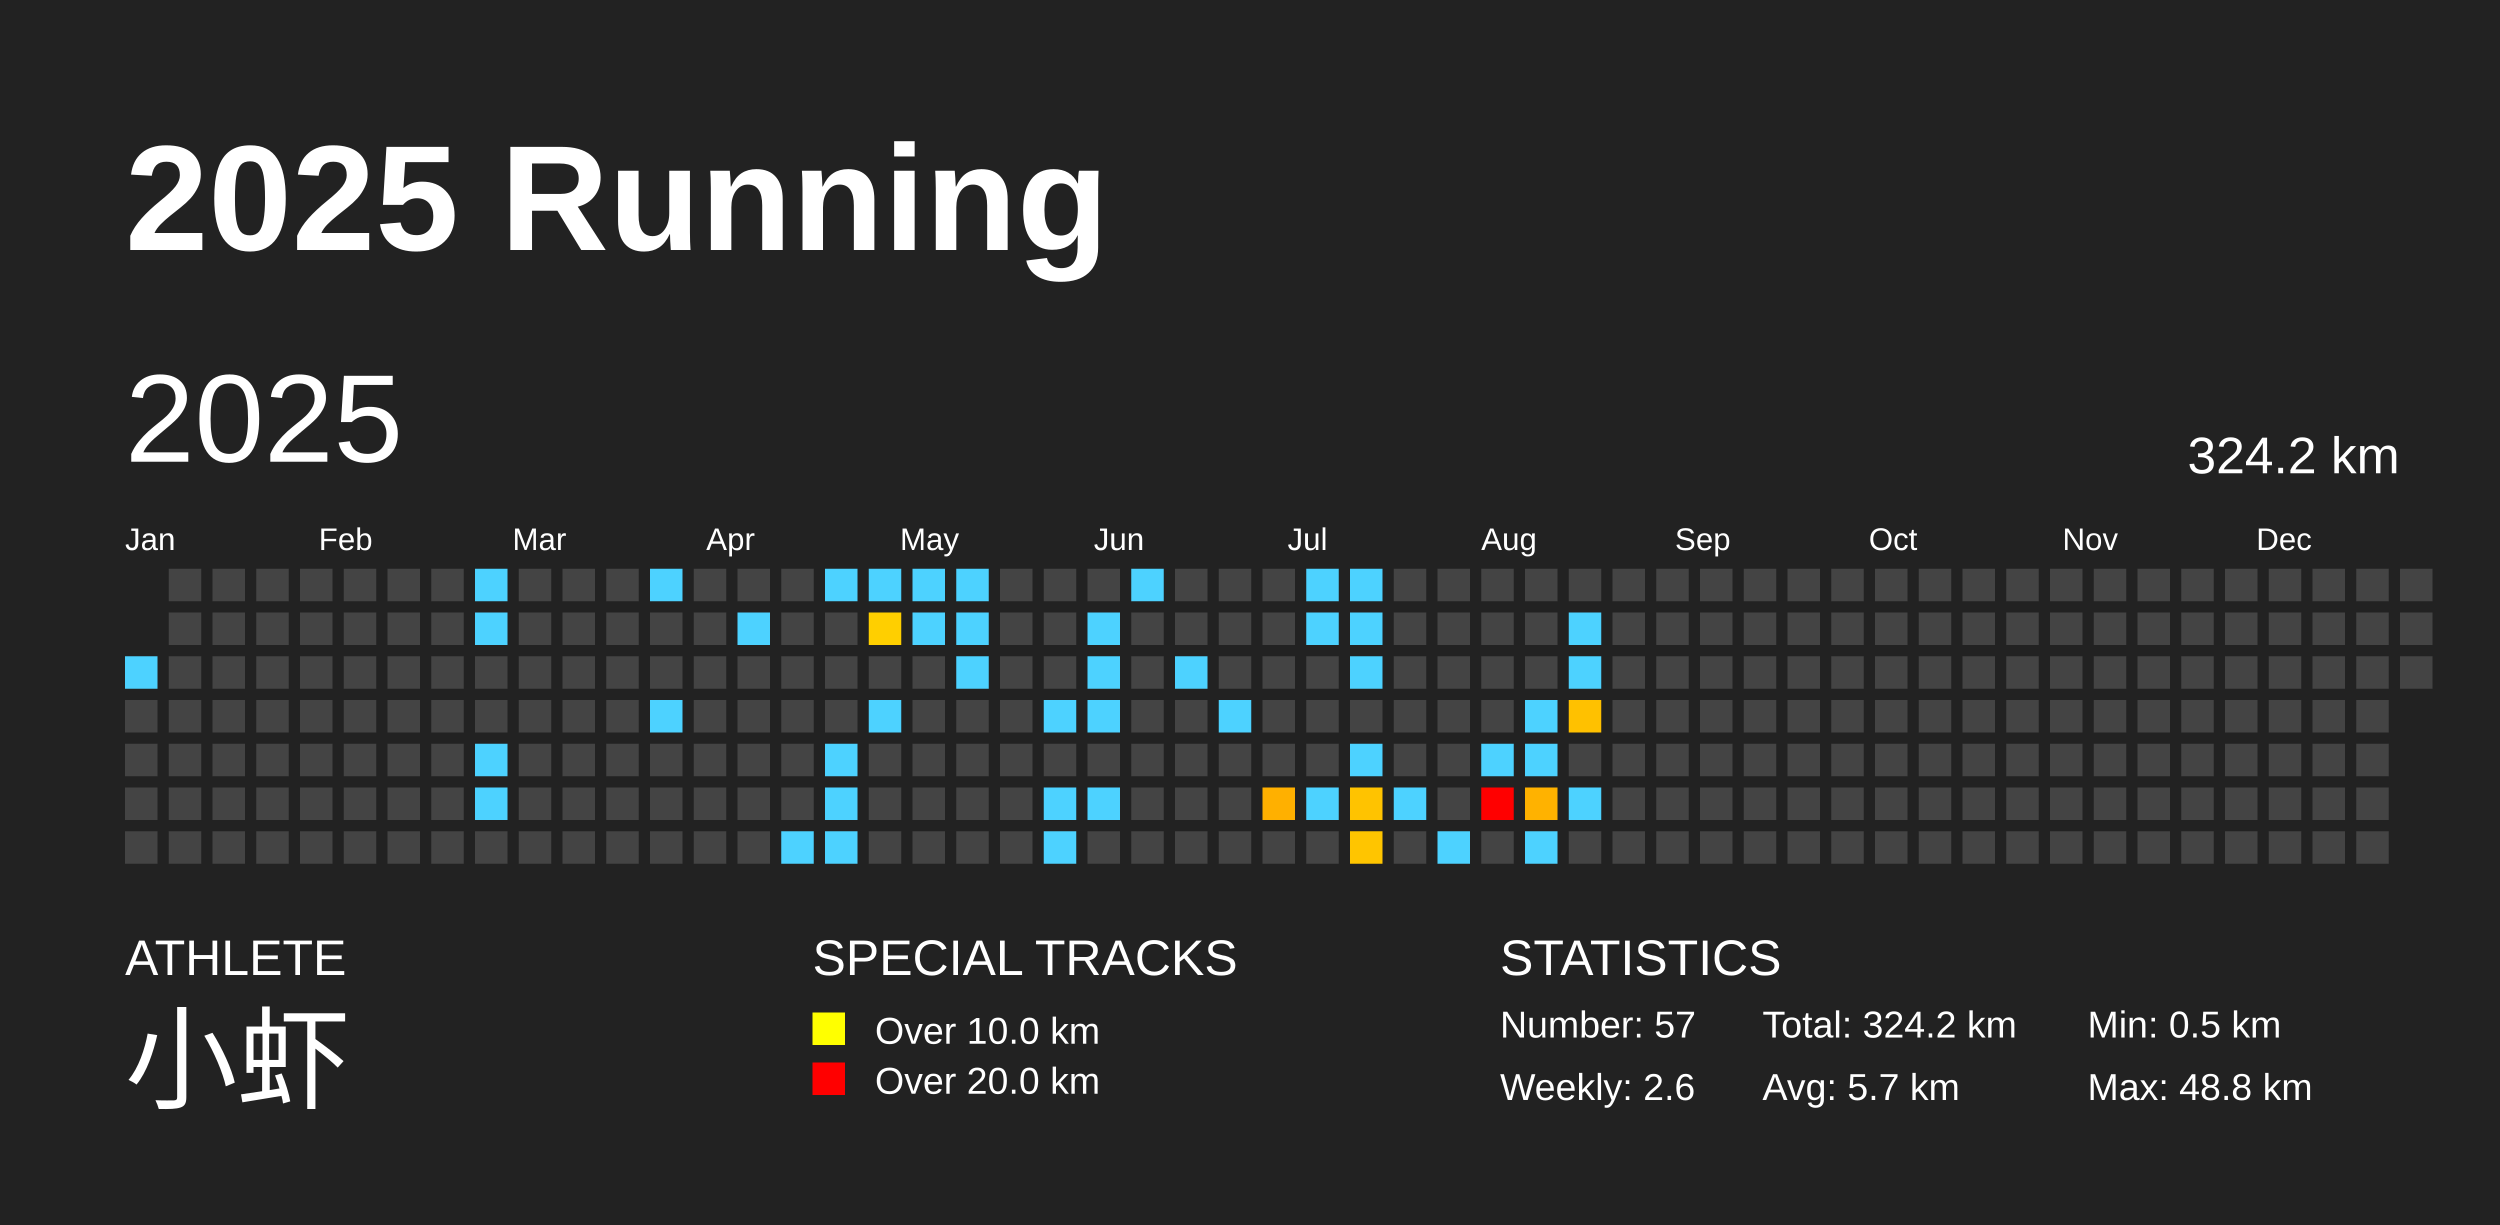
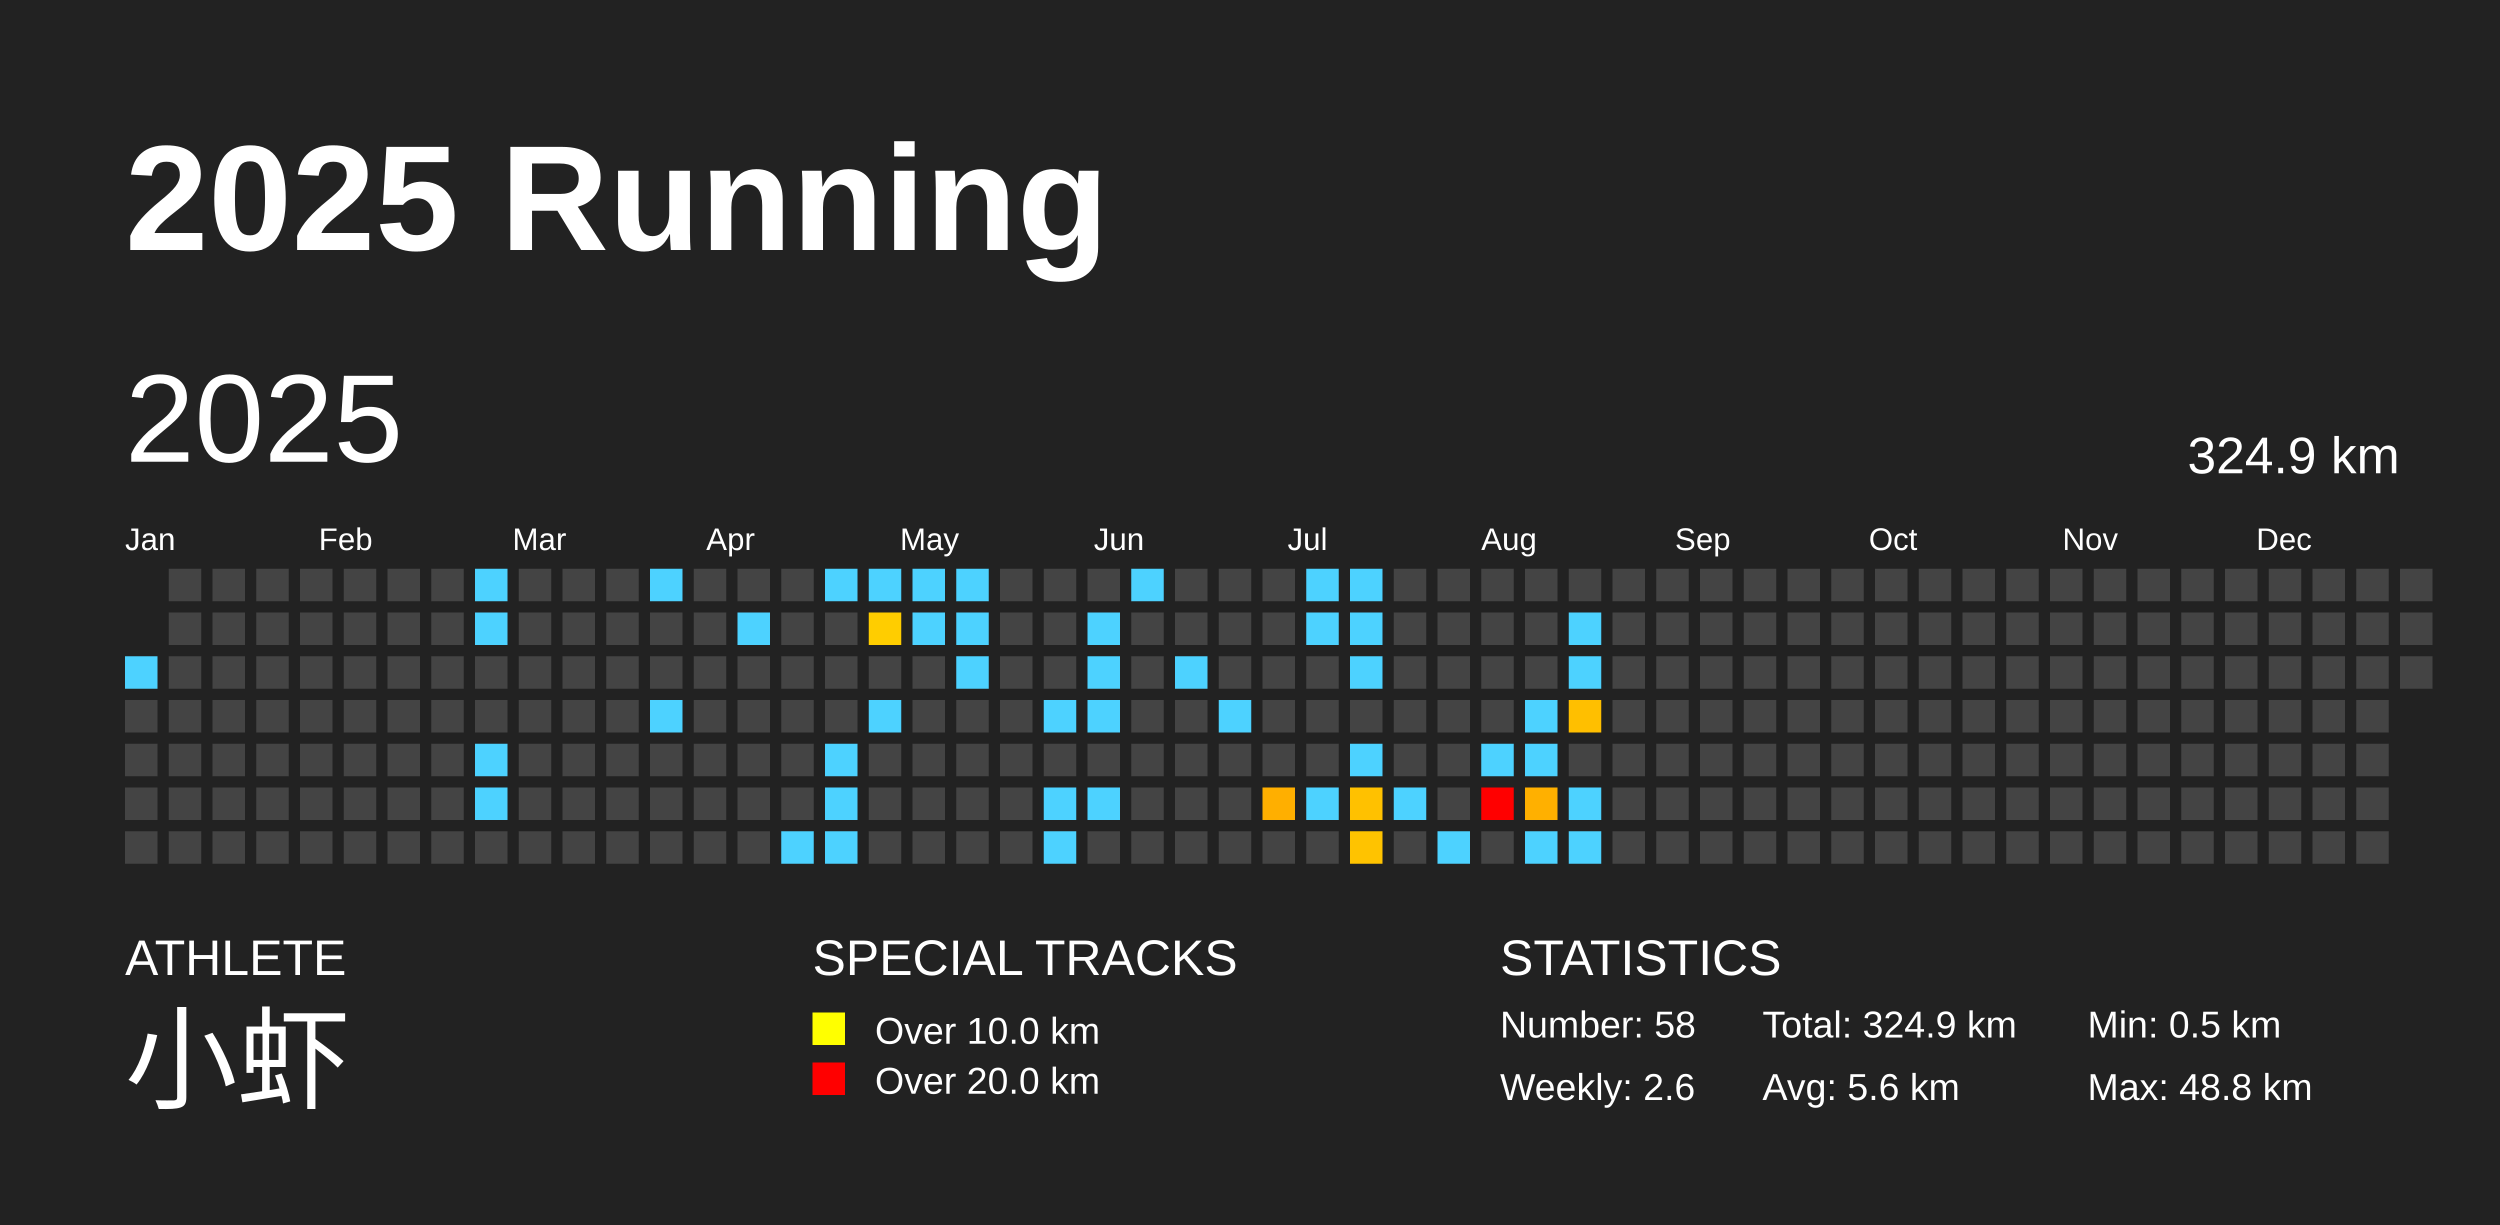
<svg xmlns="http://www.w3.org/2000/svg" baseProfile="full" height="98mm" version="1.1" viewBox="0,0,200,98" width="200mm">
  <defs />
  <rect fill="#222222" height="98" width="200" x="0" y="0" />
  <text fill="#FFFFFF" style="font-size:12px; font-family:Arial; font-weight:bold;" x="10" y="20">2025 Running</text>
  <text fill="#FFFFFF" style="font-size:4px; font-family:Arial" x="10" y="78">ATHLETE</text>
  <text fill="#FFFFFF" style="font-size:9px; font-family:Arial" x="10" y="88">小虾</text>
  <text fill="#FFFFFF" style="font-size:4px; font-family:Arial" x="65" y="78">SPECIAL TRACKS</text>
  <rect fill="yellow" height="2.6" width="2.6" x="65" y="81" />
  <text fill="#FFFFFF" style="font-size:3px; font-family:Arial" x="70" y="83.5">Over 10.0 km</text>
  <rect fill="red" height="2.6" width="2.6" x="65" y="85" />
  <text fill="#FFFFFF" style="font-size:3px; font-family:Arial" x="70" y="87.5">Over 20.0 km</text>
  <text fill="#FFFFFF" style="font-size:4px; font-family:Arial" x="120" y="78">STATISTICS</text>
-   <text fill="#FFFFFF" style="font-size:3px; font-family:Arial" x="120" y="83">Number: 57</text>
+   <text fill="#FFFFFF" style="font-size:3px; font-family:Arial" x="120" y="83">Number: 58</text>
  <text fill="#FFFFFF" style="font-size:3px; font-family:Arial" x="120" y="88">Weekly: 2.6</text>
-   <text fill="#FFFFFF" style="font-size:3px; font-family:Arial" x="141" y="83">Total: 324.2 km</text>
-   <text fill="#FFFFFF" style="font-size:3px; font-family:Arial" x="141" y="88">Avg: 5.7 km</text>
+   <text fill="#FFFFFF" style="font-size:3px; font-family:Arial" x="141" y="83">Total: 324.9 km</text>
+   <text fill="#FFFFFF" style="font-size:3px; font-family:Arial" x="141" y="88">Avg: 5.6 km</text>
  <text fill="#FFFFFF" style="font-size:3px; font-family:Arial" x="167" y="83">Min: 0.5 km</text>
  <text fill="#FFFFFF" style="font-size:3px; font-family:Arial" x="167" y="88">Max: 48.8 km</text>
  <text dominant-baseline="hanging" fill="#FFFFFF" style="font-size:10.0px; font-family:Arial;" x="10" y="30">2025</text>
-   <text dominant-baseline="hanging" fill="#FFFFFF" style="font-size:4.125px; font-family:Arial;" x="175" y="35">324.2 km</text>
+   <text dominant-baseline="hanging" fill="#FFFFFF" style="font-size:4.125px; font-family:Arial;" x="175" y="35">324.9 km</text>
  <text fill="#FFFFFF" style="font-size:2.5px; font-family:Arial" x="10.0" y="44">Jan</text>
  <text fill="#FFFFFF" style="font-size:2.5px; font-family:Arial" x="25.5" y="44">Feb</text>
  <text fill="#FFFFFF" style="font-size:2.5px; font-family:Arial" x="41.0" y="44">Mar</text>
  <text fill="#FFFFFF" style="font-size:2.5px; font-family:Arial" x="56.5" y="44">Apr</text>
  <text fill="#FFFFFF" style="font-size:2.5px; font-family:Arial" x="72.0" y="44">May</text>
  <text fill="#FFFFFF" style="font-size:2.5px; font-family:Arial" x="87.5" y="44">Jun</text>
  <text fill="#FFFFFF" style="font-size:2.5px; font-family:Arial" x="103.0" y="44">Jul</text>
  <text fill="#FFFFFF" style="font-size:2.5px; font-family:Arial" x="118.5" y="44">Aug</text>
  <text fill="#FFFFFF" style="font-size:2.5px; font-family:Arial" x="134.0" y="44">Sep</text>
  <text fill="#FFFFFF" style="font-size:2.5px; font-family:Arial" x="149.5" y="44">Oct</text>
  <text fill="#FFFFFF" style="font-size:2.5px; font-family:Arial" x="165.0" y="44">Nov</text>
  <text fill="#FFFFFF" style="font-size:2.5px; font-family:Arial" x="180.5" y="44">Dec</text>
  <rect fill="#4dd2ff" height="2.6" width="2.6" x="10.0" y="52.5" />
  <rect fill="#444444" height="2.6" width="2.6" x="10.0" y="56.0" />
  <rect fill="#444444" height="2.6" width="2.6" x="10.0" y="59.5" />
  <rect fill="#444444" height="2.6" width="2.6" x="10.0" y="63.0" />
  <rect fill="#444444" height="2.6" width="2.6" x="10.0" y="66.5" />
  <rect fill="#444444" height="2.6" width="2.6" x="13.5" y="45.5" />
  <rect fill="#444444" height="2.6" width="2.6" x="13.5" y="49.0" />
  <rect fill="#444444" height="2.6" width="2.6" x="13.5" y="52.5" />
  <rect fill="#444444" height="2.6" width="2.6" x="13.5" y="56.0" />
  <rect fill="#444444" height="2.6" width="2.6" x="13.5" y="59.5" />
  <rect fill="#444444" height="2.6" width="2.6" x="13.5" y="63.0" />
  <rect fill="#444444" height="2.6" width="2.6" x="13.5" y="66.5" />
  <rect fill="#444444" height="2.6" width="2.6" x="17.0" y="45.5" />
  <rect fill="#444444" height="2.6" width="2.6" x="17.0" y="49.0" />
  <rect fill="#444444" height="2.6" width="2.6" x="17.0" y="52.5" />
  <rect fill="#444444" height="2.6" width="2.6" x="17.0" y="56.0" />
  <rect fill="#444444" height="2.6" width="2.6" x="17.0" y="59.5" />
  <rect fill="#444444" height="2.6" width="2.6" x="17.0" y="63.0" />
  <rect fill="#444444" height="2.6" width="2.6" x="17.0" y="66.5" />
  <rect fill="#444444" height="2.6" width="2.6" x="20.5" y="45.5" />
  <rect fill="#444444" height="2.6" width="2.6" x="20.5" y="49.0" />
  <rect fill="#444444" height="2.6" width="2.6" x="20.5" y="52.5" />
  <rect fill="#444444" height="2.6" width="2.6" x="20.5" y="56.0" />
  <rect fill="#444444" height="2.6" width="2.6" x="20.5" y="59.5" />
  <rect fill="#444444" height="2.6" width="2.6" x="20.5" y="63.0" />
  <rect fill="#444444" height="2.6" width="2.6" x="20.5" y="66.5" />
  <rect fill="#444444" height="2.6" width="2.6" x="24.0" y="45.5" />
  <rect fill="#444444" height="2.6" width="2.6" x="24.0" y="49.0" />
  <rect fill="#444444" height="2.6" width="2.6" x="24.0" y="52.5" />
  <rect fill="#444444" height="2.6" width="2.6" x="24.0" y="56.0" />
  <rect fill="#444444" height="2.6" width="2.6" x="24.0" y="59.5" />
  <rect fill="#444444" height="2.6" width="2.6" x="24.0" y="63.0" />
  <rect fill="#444444" height="2.6" width="2.6" x="24.0" y="66.5" />
  <rect fill="#444444" height="2.6" width="2.6" x="27.5" y="45.5" />
  <rect fill="#444444" height="2.6" width="2.6" x="27.5" y="49.0" />
  <rect fill="#444444" height="2.6" width="2.6" x="27.5" y="52.5" />
  <rect fill="#444444" height="2.6" width="2.6" x="27.5" y="56.0" />
  <rect fill="#444444" height="2.6" width="2.6" x="27.5" y="59.5" />
  <rect fill="#444444" height="2.6" width="2.6" x="27.5" y="63.0" />
  <rect fill="#444444" height="2.6" width="2.6" x="27.5" y="66.5" />
  <rect fill="#444444" height="2.6" width="2.6" x="31.0" y="45.5" />
  <rect fill="#444444" height="2.6" width="2.6" x="31.0" y="49.0" />
  <rect fill="#444444" height="2.6" width="2.6" x="31.0" y="52.5" />
  <rect fill="#444444" height="2.6" width="2.6" x="31.0" y="56.0" />
  <rect fill="#444444" height="2.6" width="2.6" x="31.0" y="59.5" />
  <rect fill="#444444" height="2.6" width="2.6" x="31.0" y="63.0" />
  <rect fill="#444444" height="2.6" width="2.6" x="31.0" y="66.5" />
  <rect fill="#444444" height="2.6" width="2.6" x="34.5" y="45.5" />
  <rect fill="#444444" height="2.6" width="2.6" x="34.5" y="49.0" />
  <rect fill="#444444" height="2.6" width="2.6" x="34.5" y="52.5" />
  <rect fill="#444444" height="2.6" width="2.6" x="34.5" y="56.0" />
  <rect fill="#444444" height="2.6" width="2.6" x="34.5" y="59.5" />
  <rect fill="#444444" height="2.6" width="2.6" x="34.5" y="63.0" />
  <rect fill="#444444" height="2.6" width="2.6" x="34.5" y="66.5" />
  <rect fill="#4dd2ff" height="2.6" width="2.6" x="38.0" y="45.5" />
  <rect fill="#4dd2ff" height="2.6" width="2.6" x="38.0" y="49.0" />
  <rect fill="#444444" height="2.6" width="2.6" x="38.0" y="52.5" />
  <rect fill="#444444" height="2.6" width="2.6" x="38.0" y="56.0" />
  <rect fill="#4dd2ff" height="2.6" width="2.6" x="38.0" y="59.5" />
  <rect fill="#4dd2ff" height="2.6" width="2.6" x="38.0" y="63.0" />
  <rect fill="#444444" height="2.6" width="2.6" x="38.0" y="66.5" />
  <rect fill="#444444" height="2.6" width="2.6" x="41.5" y="45.5" />
  <rect fill="#444444" height="2.6" width="2.6" x="41.5" y="49.0" />
  <rect fill="#444444" height="2.6" width="2.6" x="41.5" y="52.5" />
  <rect fill="#444444" height="2.6" width="2.6" x="41.5" y="56.0" />
  <rect fill="#444444" height="2.6" width="2.6" x="41.5" y="59.5" />
  <rect fill="#444444" height="2.6" width="2.6" x="41.5" y="63.0" />
  <rect fill="#444444" height="2.6" width="2.6" x="41.5" y="66.5" />
  <rect fill="#444444" height="2.6" width="2.6" x="45.0" y="45.5" />
  <rect fill="#444444" height="2.6" width="2.6" x="45.0" y="49.0" />
  <rect fill="#444444" height="2.6" width="2.6" x="45.0" y="52.5" />
  <rect fill="#444444" height="2.6" width="2.6" x="45.0" y="56.0" />
  <rect fill="#444444" height="2.6" width="2.6" x="45.0" y="59.5" />
  <rect fill="#444444" height="2.6" width="2.6" x="45.0" y="63.0" />
  <rect fill="#444444" height="2.6" width="2.6" x="45.0" y="66.5" />
  <rect fill="#444444" height="2.6" width="2.6" x="48.5" y="45.5" />
  <rect fill="#444444" height="2.6" width="2.6" x="48.5" y="49.0" />
  <rect fill="#444444" height="2.6" width="2.6" x="48.5" y="52.5" />
  <rect fill="#444444" height="2.6" width="2.6" x="48.5" y="56.0" />
  <rect fill="#444444" height="2.6" width="2.6" x="48.5" y="59.5" />
  <rect fill="#444444" height="2.6" width="2.6" x="48.5" y="63.0" />
  <rect fill="#444444" height="2.6" width="2.6" x="48.5" y="66.5" />
  <rect fill="#4dd2ff" height="2.6" width="2.6" x="52.0" y="45.5" />
  <rect fill="#444444" height="2.6" width="2.6" x="52.0" y="49.0" />
  <rect fill="#444444" height="2.6" width="2.6" x="52.0" y="52.5" />
  <rect fill="#4dd2ff" height="2.6" width="2.6" x="52.0" y="56.0" />
  <rect fill="#444444" height="2.6" width="2.6" x="52.0" y="59.5" />
  <rect fill="#444444" height="2.6" width="2.6" x="52.0" y="63.0" />
  <rect fill="#444444" height="2.6" width="2.6" x="52.0" y="66.5" />
  <rect fill="#444444" height="2.6" width="2.6" x="55.5" y="45.5" />
  <rect fill="#444444" height="2.6" width="2.6" x="55.5" y="49.0" />
  <rect fill="#444444" height="2.6" width="2.6" x="55.5" y="52.5" />
  <rect fill="#444444" height="2.6" width="2.6" x="55.5" y="56.0" />
  <rect fill="#444444" height="2.6" width="2.6" x="55.5" y="59.5" />
  <rect fill="#444444" height="2.6" width="2.6" x="55.5" y="63.0" />
  <rect fill="#444444" height="2.6" width="2.6" x="55.5" y="66.5" />
  <rect fill="#444444" height="2.6" width="2.6" x="59.0" y="45.5" />
  <rect fill="#4dd2ff" height="2.6" width="2.6" x="59.0" y="49.0" />
  <rect fill="#444444" height="2.6" width="2.6" x="59.0" y="52.5" />
  <rect fill="#444444" height="2.6" width="2.6" x="59.0" y="56.0" />
  <rect fill="#444444" height="2.6" width="2.6" x="59.0" y="59.5" />
  <rect fill="#444444" height="2.6" width="2.6" x="59.0" y="63.0" />
  <rect fill="#444444" height="2.6" width="2.6" x="59.0" y="66.5" />
  <rect fill="#444444" height="2.6" width="2.6" x="62.5" y="45.5" />
  <rect fill="#444444" height="2.6" width="2.6" x="62.5" y="49.0" />
  <rect fill="#444444" height="2.6" width="2.6" x="62.5" y="52.5" />
  <rect fill="#444444" height="2.6" width="2.6" x="62.5" y="56.0" />
  <rect fill="#444444" height="2.6" width="2.6" x="62.5" y="59.5" />
  <rect fill="#444444" height="2.6" width="2.6" x="62.5" y="63.0" />
  <rect fill="#4dd2ff" height="2.6" width="2.6" x="62.5" y="66.5" />
  <rect fill="#4dd2ff" height="2.6" width="2.6" x="66.0" y="45.5" />
  <rect fill="#444444" height="2.6" width="2.6" x="66.0" y="49.0" />
  <rect fill="#444444" height="2.6" width="2.6" x="66.0" y="52.5" />
  <rect fill="#444444" height="2.6" width="2.6" x="66.0" y="56.0" />
  <rect fill="#4dd2ff" height="2.6" width="2.6" x="66.0" y="59.5" />
  <rect fill="#4dd2ff" height="2.6" width="2.6" x="66.0" y="63.0" />
  <rect fill="#4dd2ff" height="2.6" width="2.6" x="66.0" y="66.5" />
  <rect fill="#4dd2ff" height="2.6" width="2.6" x="69.5" y="45.5" />
-   <rect fill="#ffcf00" height="2.6" width="2.6" x="69.5" y="49.0" />
+   <rect fill="#ffcd00" height="2.6" width="2.6" x="69.5" y="49.0" />
  <rect fill="#444444" height="2.6" width="2.6" x="69.5" y="52.5" />
  <rect fill="#4dd2ff" height="2.6" width="2.6" x="69.5" y="56.0" />
  <rect fill="#444444" height="2.6" width="2.6" x="69.5" y="59.5" />
  <rect fill="#444444" height="2.6" width="2.6" x="69.5" y="63.0" />
  <rect fill="#444444" height="2.6" width="2.6" x="69.5" y="66.5" />
  <rect fill="#4dd2ff" height="2.6" width="2.6" x="73.0" y="45.5" />
  <rect fill="#4dd2ff" height="2.6" width="2.6" x="73.0" y="49.0" />
  <rect fill="#444444" height="2.6" width="2.6" x="73.0" y="52.5" />
  <rect fill="#444444" height="2.6" width="2.6" x="73.0" y="56.0" />
  <rect fill="#444444" height="2.6" width="2.6" x="73.0" y="59.5" />
  <rect fill="#444444" height="2.6" width="2.6" x="73.0" y="63.0" />
  <rect fill="#444444" height="2.6" width="2.6" x="73.0" y="66.5" />
  <rect fill="#4dd2ff" height="2.6" width="2.6" x="76.5" y="45.5" />
  <rect fill="#4dd2ff" height="2.6" width="2.6" x="76.5" y="49.0" />
  <rect fill="#4dd2ff" height="2.6" width="2.6" x="76.5" y="52.5" />
  <rect fill="#444444" height="2.6" width="2.6" x="76.5" y="56.0" />
  <rect fill="#444444" height="2.6" width="2.6" x="76.5" y="59.5" />
  <rect fill="#444444" height="2.6" width="2.6" x="76.5" y="63.0" />
  <rect fill="#444444" height="2.6" width="2.6" x="76.5" y="66.5" />
  <rect fill="#444444" height="2.6" width="2.6" x="80.0" y="45.5" />
  <rect fill="#444444" height="2.6" width="2.6" x="80.0" y="49.0" />
  <rect fill="#444444" height="2.6" width="2.6" x="80.0" y="52.5" />
  <rect fill="#444444" height="2.6" width="2.6" x="80.0" y="56.0" />
  <rect fill="#444444" height="2.6" width="2.6" x="80.0" y="59.5" />
  <rect fill="#444444" height="2.6" width="2.6" x="80.0" y="63.0" />
  <rect fill="#444444" height="2.6" width="2.6" x="80.0" y="66.5" />
  <rect fill="#444444" height="2.6" width="2.6" x="83.5" y="45.5" />
  <rect fill="#444444" height="2.6" width="2.6" x="83.5" y="49.0" />
  <rect fill="#444444" height="2.6" width="2.6" x="83.5" y="52.5" />
  <rect fill="#4dd2ff" height="2.6" width="2.6" x="83.5" y="56.0" />
  <rect fill="#444444" height="2.6" width="2.6" x="83.5" y="59.5" />
  <rect fill="#4dd2ff" height="2.6" width="2.6" x="83.5" y="63.0" />
  <rect fill="#4dd2ff" height="2.6" width="2.6" x="83.5" y="66.5" />
  <rect fill="#444444" height="2.6" width="2.6" x="87.0" y="45.5" />
  <rect fill="#4dd2ff" height="2.6" width="2.6" x="87.0" y="49.0" />
  <rect fill="#4dd2ff" height="2.6" width="2.6" x="87.0" y="52.5" />
  <rect fill="#4dd2ff" height="2.6" width="2.6" x="87.0" y="56.0" />
  <rect fill="#444444" height="2.6" width="2.6" x="87.0" y="59.5" />
  <rect fill="#4dd2ff" height="2.6" width="2.6" x="87.0" y="63.0" />
  <rect fill="#444444" height="2.6" width="2.6" x="87.0" y="66.5" />
  <rect fill="#4dd2ff" height="2.6" width="2.6" x="90.5" y="45.5" />
  <rect fill="#444444" height="2.6" width="2.6" x="90.5" y="49.0" />
  <rect fill="#444444" height="2.6" width="2.6" x="90.5" y="52.5" />
  <rect fill="#444444" height="2.6" width="2.6" x="90.5" y="56.0" />
  <rect fill="#444444" height="2.6" width="2.6" x="90.5" y="59.5" />
  <rect fill="#444444" height="2.6" width="2.6" x="90.5" y="63.0" />
  <rect fill="#444444" height="2.6" width="2.6" x="90.5" y="66.5" />
  <rect fill="#444444" height="2.6" width="2.6" x="94.0" y="45.5" />
  <rect fill="#444444" height="2.6" width="2.6" x="94.0" y="49.0" />
  <rect fill="#4dd2ff" height="2.6" width="2.6" x="94.0" y="52.5" />
  <rect fill="#444444" height="2.6" width="2.6" x="94.0" y="56.0" />
  <rect fill="#444444" height="2.6" width="2.6" x="94.0" y="59.5" />
  <rect fill="#444444" height="2.6" width="2.6" x="94.0" y="63.0" />
  <rect fill="#444444" height="2.6" width="2.6" x="94.0" y="66.5" />
  <rect fill="#444444" height="2.6" width="2.6" x="97.5" y="45.5" />
  <rect fill="#444444" height="2.6" width="2.6" x="97.5" y="49.0" />
  <rect fill="#444444" height="2.6" width="2.6" x="97.5" y="52.5" />
  <rect fill="#4dd2ff" height="2.6" width="2.6" x="97.5" y="56.0" />
  <rect fill="#444444" height="2.6" width="2.6" x="97.5" y="59.5" />
  <rect fill="#444444" height="2.6" width="2.6" x="97.5" y="63.0" />
  <rect fill="#444444" height="2.6" width="2.6" x="97.5" y="66.5" />
  <rect fill="#444444" height="2.6" width="2.6" x="101.0" y="45.5" />
  <rect fill="#444444" height="2.6" width="2.6" x="101.0" y="49.0" />
  <rect fill="#444444" height="2.6" width="2.6" x="101.0" y="52.5" />
  <rect fill="#444444" height="2.6" width="2.6" x="101.0" y="56.0" />
  <rect fill="#444444" height="2.6" width="2.6" x="101.0" y="59.5" />
-   <rect fill="#ffb000" height="2.6" width="2.6" x="101.0" y="63.0" />
+   <rect fill="#ffaf00" height="2.6" width="2.6" x="101.0" y="63.0" />
  <rect fill="#444444" height="2.6" width="2.6" x="101.0" y="66.5" />
  <rect fill="#4dd2ff" height="2.6" width="2.6" x="104.5" y="45.5" />
  <rect fill="#4dd2ff" height="2.6" width="2.6" x="104.5" y="49.0" />
  <rect fill="#444444" height="2.6" width="2.6" x="104.5" y="52.5" />
  <rect fill="#444444" height="2.6" width="2.6" x="104.5" y="56.0" />
  <rect fill="#444444" height="2.6" width="2.6" x="104.5" y="59.5" />
  <rect fill="#4dd2ff" height="2.6" width="2.6" x="104.5" y="63.0" />
  <rect fill="#444444" height="2.6" width="2.6" x="104.5" y="66.5" />
  <rect fill="#4dd2ff" height="2.6" width="2.6" x="108.0" y="45.5" />
  <rect fill="#4dd2ff" height="2.6" width="2.6" x="108.0" y="49.0" />
  <rect fill="#4dd2ff" height="2.6" width="2.6" x="108.0" y="52.5" />
  <rect fill="#444444" height="2.6" width="2.6" x="108.0" y="56.0" />
  <rect fill="#4dd2ff" height="2.6" width="2.6" x="108.0" y="59.5" />
-   <rect fill="#ffc300" height="2.6" width="2.6" x="108.0" y="63.0" />
-   <rect fill="#ffc500" height="2.6" width="2.6" x="108.0" y="66.5" />
+   <rect fill="#ffc100" height="2.6" width="2.6" x="108.0" y="63.0" />
+   <rect fill="#ffc300" height="2.6" width="2.6" x="108.0" y="66.5" />
  <rect fill="#444444" height="2.6" width="2.6" x="111.5" y="45.5" />
  <rect fill="#444444" height="2.6" width="2.6" x="111.5" y="49.0" />
  <rect fill="#444444" height="2.6" width="2.6" x="111.5" y="52.5" />
  <rect fill="#444444" height="2.6" width="2.6" x="111.5" y="56.0" />
  <rect fill="#444444" height="2.6" width="2.6" x="111.5" y="59.5" />
  <rect fill="#4dd2ff" height="2.6" width="2.6" x="111.5" y="63.0" />
  <rect fill="#444444" height="2.6" width="2.6" x="111.5" y="66.5" />
  <rect fill="#444444" height="2.6" width="2.6" x="115.0" y="45.5" />
  <rect fill="#444444" height="2.6" width="2.6" x="115.0" y="49.0" />
  <rect fill="#444444" height="2.6" width="2.6" x="115.0" y="52.5" />
  <rect fill="#444444" height="2.6" width="2.6" x="115.0" y="56.0" />
  <rect fill="#444444" height="2.6" width="2.6" x="115.0" y="59.5" />
  <rect fill="#444444" height="2.6" width="2.6" x="115.0" y="63.0" />
  <rect fill="#4dd2ff" height="2.6" width="2.6" x="115.0" y="66.5" />
  <rect fill="#444444" height="2.6" width="2.6" x="118.5" y="45.5" />
  <rect fill="#444444" height="2.6" width="2.6" x="118.5" y="49.0" />
  <rect fill="#444444" height="2.6" width="2.6" x="118.5" y="52.5" />
  <rect fill="#444444" height="2.6" width="2.6" x="118.5" y="56.0" />
  <rect fill="#4dd2ff" height="2.6" width="2.6" x="118.5" y="59.5" />
  <rect fill="red" height="2.6" width="2.6" x="118.5" y="63.0" />
  <rect fill="#444444" height="2.6" width="2.6" x="118.5" y="66.5" />
  <rect fill="#444444" height="2.6" width="2.6" x="122.0" y="45.5" />
  <rect fill="#444444" height="2.6" width="2.6" x="122.0" y="49.0" />
  <rect fill="#444444" height="2.6" width="2.6" x="122.0" y="52.5" />
  <rect fill="#4dd2ff" height="2.6" width="2.6" x="122.0" y="56.0" />
  <rect fill="#4dd2ff" height="2.6" width="2.6" x="122.0" y="59.5" />
-   <rect fill="#ffb200" height="2.6" width="2.6" x="122.0" y="63.0" />
+   <rect fill="#ffb000" height="2.6" width="2.6" x="122.0" y="63.0" />
  <rect fill="#4dd2ff" height="2.6" width="2.6" x="122.0" y="66.5" />
  <rect fill="#444444" height="2.6" width="2.6" x="125.5" y="45.5" />
  <rect fill="#4dd2ff" height="2.6" width="2.6" x="125.5" y="49.0" />
  <rect fill="#4dd2ff" height="2.6" width="2.6" x="125.5" y="52.5" />
-   <rect fill="#ffc100" height="2.6" width="2.6" x="125.5" y="56.0" />
+   <rect fill="#ffbf00" height="2.6" width="2.6" x="125.5" y="56.0" />
  <rect fill="#444444" height="2.6" width="2.6" x="125.5" y="59.5" />
  <rect fill="#4dd2ff" height="2.6" width="2.6" x="125.5" y="63.0" />
-   <rect fill="#444444" height="2.6" width="2.6" x="125.5" y="66.5" />
+   <rect fill="#4dd2ff" height="2.6" width="2.6" x="125.5" y="66.5" />
  <rect fill="#444444" height="2.6" width="2.6" x="129.0" y="45.5" />
  <rect fill="#444444" height="2.6" width="2.6" x="129.0" y="49.0" />
  <rect fill="#444444" height="2.6" width="2.6" x="129.0" y="52.5" />
  <rect fill="#444444" height="2.6" width="2.6" x="129.0" y="56.0" />
  <rect fill="#444444" height="2.6" width="2.6" x="129.0" y="59.5" />
  <rect fill="#444444" height="2.6" width="2.6" x="129.0" y="63.0" />
  <rect fill="#444444" height="2.6" width="2.6" x="129.0" y="66.5" />
  <rect fill="#444444" height="2.6" width="2.6" x="132.5" y="45.5" />
  <rect fill="#444444" height="2.6" width="2.6" x="132.5" y="49.0" />
  <rect fill="#444444" height="2.6" width="2.6" x="132.5" y="52.5" />
  <rect fill="#444444" height="2.6" width="2.6" x="132.5" y="56.0" />
  <rect fill="#444444" height="2.6" width="2.6" x="132.5" y="59.5" />
  <rect fill="#444444" height="2.6" width="2.6" x="132.5" y="63.0" />
  <rect fill="#444444" height="2.6" width="2.6" x="132.5" y="66.5" />
  <rect fill="#444444" height="2.6" width="2.6" x="136.0" y="45.5" />
  <rect fill="#444444" height="2.6" width="2.6" x="136.0" y="49.0" />
  <rect fill="#444444" height="2.6" width="2.6" x="136.0" y="52.5" />
  <rect fill="#444444" height="2.6" width="2.6" x="136.0" y="56.0" />
  <rect fill="#444444" height="2.6" width="2.6" x="136.0" y="59.5" />
  <rect fill="#444444" height="2.6" width="2.6" x="136.0" y="63.0" />
  <rect fill="#444444" height="2.6" width="2.6" x="136.0" y="66.5" />
  <rect fill="#444444" height="2.6" width="2.6" x="139.5" y="45.5" />
  <rect fill="#444444" height="2.6" width="2.6" x="139.5" y="49.0" />
  <rect fill="#444444" height="2.6" width="2.6" x="139.5" y="52.5" />
  <rect fill="#444444" height="2.6" width="2.6" x="139.5" y="56.0" />
  <rect fill="#444444" height="2.6" width="2.6" x="139.5" y="59.5" />
  <rect fill="#444444" height="2.6" width="2.6" x="139.5" y="63.0" />
  <rect fill="#444444" height="2.6" width="2.6" x="139.5" y="66.5" />
  <rect fill="#444444" height="2.6" width="2.6" x="143.0" y="45.5" />
  <rect fill="#444444" height="2.6" width="2.6" x="143.0" y="49.0" />
  <rect fill="#444444" height="2.6" width="2.6" x="143.0" y="52.5" />
  <rect fill="#444444" height="2.6" width="2.6" x="143.0" y="56.0" />
  <rect fill="#444444" height="2.6" width="2.6" x="143.0" y="59.5" />
  <rect fill="#444444" height="2.6" width="2.6" x="143.0" y="63.0" />
  <rect fill="#444444" height="2.6" width="2.6" x="143.0" y="66.5" />
  <rect fill="#444444" height="2.6" width="2.6" x="146.5" y="45.5" />
  <rect fill="#444444" height="2.6" width="2.6" x="146.5" y="49.0" />
  <rect fill="#444444" height="2.6" width="2.6" x="146.5" y="52.5" />
  <rect fill="#444444" height="2.6" width="2.6" x="146.5" y="56.0" />
  <rect fill="#444444" height="2.6" width="2.6" x="146.5" y="59.5" />
  <rect fill="#444444" height="2.6" width="2.6" x="146.5" y="63.0" />
  <rect fill="#444444" height="2.6" width="2.6" x="146.5" y="66.5" />
  <rect fill="#444444" height="2.6" width="2.6" x="150.0" y="45.5" />
  <rect fill="#444444" height="2.6" width="2.6" x="150.0" y="49.0" />
  <rect fill="#444444" height="2.6" width="2.6" x="150.0" y="52.5" />
  <rect fill="#444444" height="2.6" width="2.6" x="150.0" y="56.0" />
  <rect fill="#444444" height="2.6" width="2.6" x="150.0" y="59.5" />
  <rect fill="#444444" height="2.6" width="2.6" x="150.0" y="63.0" />
  <rect fill="#444444" height="2.6" width="2.6" x="150.0" y="66.5" />
  <rect fill="#444444" height="2.6" width="2.6" x="153.5" y="45.5" />
  <rect fill="#444444" height="2.6" width="2.6" x="153.5" y="49.0" />
  <rect fill="#444444" height="2.6" width="2.6" x="153.5" y="52.5" />
  <rect fill="#444444" height="2.6" width="2.6" x="153.5" y="56.0" />
  <rect fill="#444444" height="2.6" width="2.6" x="153.5" y="59.5" />
  <rect fill="#444444" height="2.6" width="2.6" x="153.5" y="63.0" />
  <rect fill="#444444" height="2.6" width="2.6" x="153.5" y="66.5" />
  <rect fill="#444444" height="2.6" width="2.6" x="157.0" y="45.5" />
  <rect fill="#444444" height="2.6" width="2.6" x="157.0" y="49.0" />
  <rect fill="#444444" height="2.6" width="2.6" x="157.0" y="52.5" />
  <rect fill="#444444" height="2.6" width="2.6" x="157.0" y="56.0" />
  <rect fill="#444444" height="2.6" width="2.6" x="157.0" y="59.5" />
  <rect fill="#444444" height="2.6" width="2.6" x="157.0" y="63.0" />
  <rect fill="#444444" height="2.6" width="2.6" x="157.0" y="66.5" />
  <rect fill="#444444" height="2.6" width="2.6" x="160.5" y="45.5" />
  <rect fill="#444444" height="2.6" width="2.6" x="160.5" y="49.0" />
  <rect fill="#444444" height="2.6" width="2.6" x="160.5" y="52.5" />
  <rect fill="#444444" height="2.6" width="2.6" x="160.5" y="56.0" />
  <rect fill="#444444" height="2.6" width="2.6" x="160.5" y="59.5" />
  <rect fill="#444444" height="2.6" width="2.6" x="160.5" y="63.0" />
  <rect fill="#444444" height="2.6" width="2.6" x="160.5" y="66.5" />
  <rect fill="#444444" height="2.6" width="2.6" x="164.0" y="45.5" />
  <rect fill="#444444" height="2.6" width="2.6" x="164.0" y="49.0" />
  <rect fill="#444444" height="2.6" width="2.6" x="164.0" y="52.5" />
  <rect fill="#444444" height="2.6" width="2.6" x="164.0" y="56.0" />
  <rect fill="#444444" height="2.6" width="2.6" x="164.0" y="59.5" />
  <rect fill="#444444" height="2.6" width="2.6" x="164.0" y="63.0" />
  <rect fill="#444444" height="2.6" width="2.6" x="164.0" y="66.5" />
  <rect fill="#444444" height="2.6" width="2.6" x="167.5" y="45.5" />
  <rect fill="#444444" height="2.6" width="2.6" x="167.5" y="49.0" />
  <rect fill="#444444" height="2.6" width="2.6" x="167.5" y="52.5" />
  <rect fill="#444444" height="2.6" width="2.6" x="167.5" y="56.0" />
  <rect fill="#444444" height="2.6" width="2.6" x="167.5" y="59.5" />
  <rect fill="#444444" height="2.6" width="2.6" x="167.5" y="63.0" />
  <rect fill="#444444" height="2.6" width="2.6" x="167.5" y="66.5" />
  <rect fill="#444444" height="2.6" width="2.6" x="171.0" y="45.5" />
  <rect fill="#444444" height="2.6" width="2.6" x="171.0" y="49.0" />
  <rect fill="#444444" height="2.6" width="2.6" x="171.0" y="52.5" />
  <rect fill="#444444" height="2.6" width="2.6" x="171.0" y="56.0" />
  <rect fill="#444444" height="2.6" width="2.6" x="171.0" y="59.5" />
  <rect fill="#444444" height="2.6" width="2.6" x="171.0" y="63.0" />
  <rect fill="#444444" height="2.6" width="2.6" x="171.0" y="66.5" />
  <rect fill="#444444" height="2.6" width="2.6" x="174.5" y="45.5" />
  <rect fill="#444444" height="2.6" width="2.6" x="174.5" y="49.0" />
  <rect fill="#444444" height="2.6" width="2.6" x="174.5" y="52.5" />
  <rect fill="#444444" height="2.6" width="2.6" x="174.5" y="56.0" />
  <rect fill="#444444" height="2.6" width="2.6" x="174.5" y="59.5" />
  <rect fill="#444444" height="2.6" width="2.6" x="174.5" y="63.0" />
  <rect fill="#444444" height="2.6" width="2.6" x="174.5" y="66.5" />
  <rect fill="#444444" height="2.6" width="2.6" x="178.0" y="45.5" />
  <rect fill="#444444" height="2.6" width="2.6" x="178.0" y="49.0" />
  <rect fill="#444444" height="2.6" width="2.6" x="178.0" y="52.5" />
  <rect fill="#444444" height="2.6" width="2.6" x="178.0" y="56.0" />
  <rect fill="#444444" height="2.6" width="2.6" x="178.0" y="59.5" />
  <rect fill="#444444" height="2.6" width="2.6" x="178.0" y="63.0" />
  <rect fill="#444444" height="2.6" width="2.6" x="178.0" y="66.5" />
  <rect fill="#444444" height="2.6" width="2.6" x="181.5" y="45.5" />
  <rect fill="#444444" height="2.6" width="2.6" x="181.5" y="49.0" />
  <rect fill="#444444" height="2.6" width="2.6" x="181.5" y="52.5" />
  <rect fill="#444444" height="2.6" width="2.6" x="181.5" y="56.0" />
  <rect fill="#444444" height="2.6" width="2.6" x="181.5" y="59.5" />
  <rect fill="#444444" height="2.6" width="2.6" x="181.5" y="63.0" />
  <rect fill="#444444" height="2.6" width="2.6" x="181.5" y="66.5" />
  <rect fill="#444444" height="2.6" width="2.6" x="185.0" y="45.5" />
  <rect fill="#444444" height="2.6" width="2.6" x="185.0" y="49.0" />
  <rect fill="#444444" height="2.6" width="2.6" x="185.0" y="52.5" />
  <rect fill="#444444" height="2.6" width="2.6" x="185.0" y="56.0" />
  <rect fill="#444444" height="2.6" width="2.6" x="185.0" y="59.5" />
  <rect fill="#444444" height="2.6" width="2.6" x="185.0" y="63.0" />
  <rect fill="#444444" height="2.6" width="2.6" x="185.0" y="66.5" />
  <rect fill="#444444" height="2.6" width="2.6" x="188.5" y="45.5" />
  <rect fill="#444444" height="2.6" width="2.6" x="188.5" y="49.0" />
  <rect fill="#444444" height="2.6" width="2.6" x="188.5" y="52.5" />
  <rect fill="#444444" height="2.6" width="2.6" x="188.5" y="56.0" />
  <rect fill="#444444" height="2.6" width="2.6" x="188.5" y="59.5" />
  <rect fill="#444444" height="2.6" width="2.6" x="188.5" y="63.0" />
  <rect fill="#444444" height="2.6" width="2.6" x="188.5" y="66.5" />
  <rect fill="#444444" height="2.6" width="2.6" x="192.0" y="45.5" />
  <rect fill="#444444" height="2.6" width="2.6" x="192.0" y="49.0" />
  <rect fill="#444444" height="2.6" width="2.6" x="192.0" y="52.5" />
</svg>
